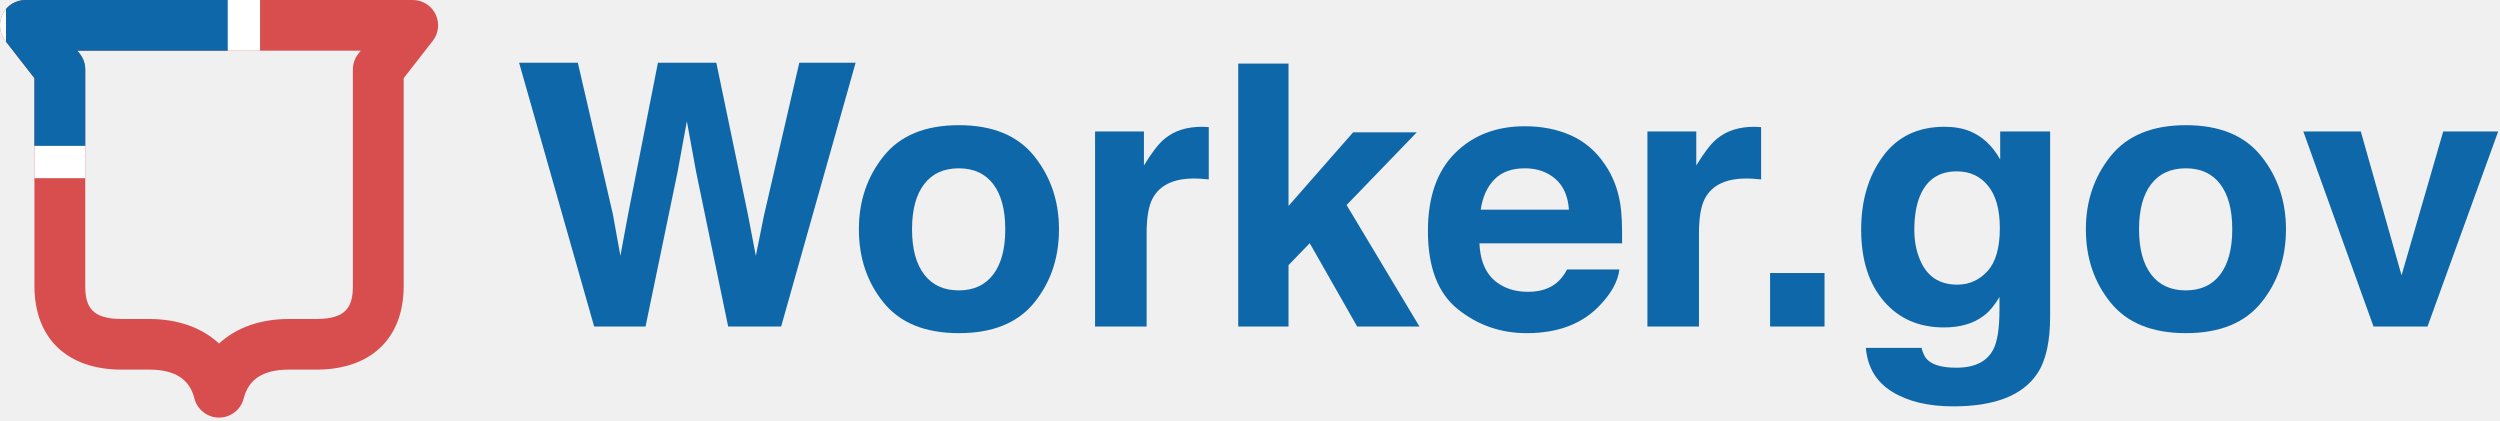
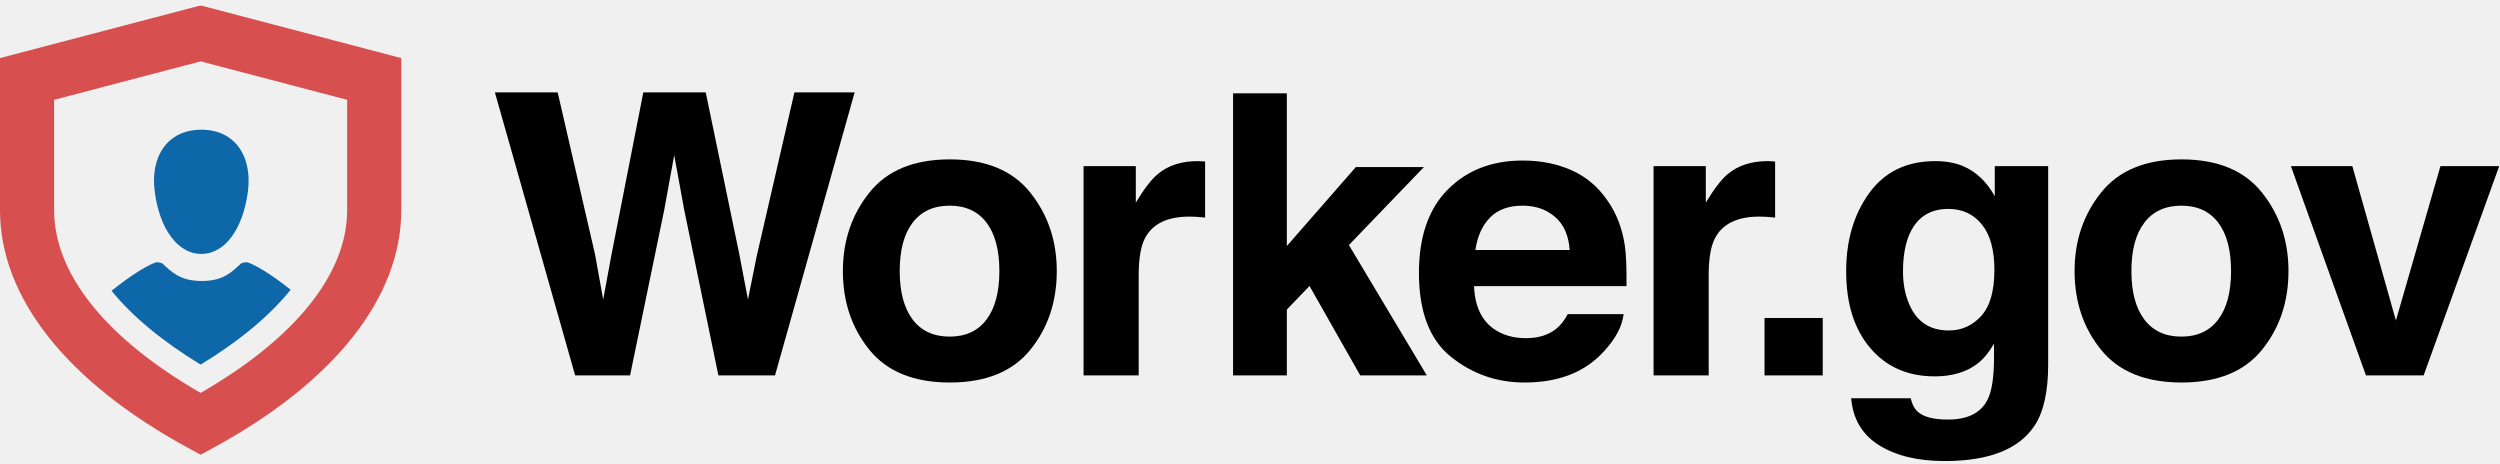
- <svg xmlns="http://www.w3.org/2000/svg" xmlns:xlink="http://www.w3.org/1999/xlink" width="232px" height="39px" viewBox="0 0 232 39" version="1.1">
+ <svg xmlns="http://www.w3.org/2000/svg" xmlns:xlink="http://www.w3.org/1999/xlink" width="232px" height="43px" viewBox="0 0 232 43" version="1.1">
  <defs>
-     <path d="M7.174,4.699 L7.415,5.007 C7.736,5.42 7.911,5.927 7.911,6.449 L7.911,26.534 C7.911,28.429 8.478,29.603 11.303,29.603 L13.859,29.603 C16.516,29.603 18.746,30.414 20.328,31.88 C21.911,30.414 24.14,29.603 26.798,29.603 L29.354,29.603 C32.179,29.603 32.746,28.429 32.746,26.534 L32.746,6.449 C32.746,5.927 32.921,5.42 33.242,5.007 L33.483,4.699 L7.174,4.699 Z M20.328,38.752 C19.247,38.752 18.304,38.018 18.041,36.973 C17.59,35.175 16.222,34.302 13.859,34.302 L11.303,34.302 C6.226,34.302 3.195,31.398 3.195,26.534 L3.195,7.254 L0.496,3.791 C-0.057,3.082 -0.156,2.122 0.24,1.317 C0.636,0.511 1.458,0 2.358,0 L38.299,0 C39.2,0 40.021,0.511 40.417,1.317 C40.813,2.122 40.714,3.082 40.162,3.791 L37.462,7.254 L37.462,26.534 C37.462,31.398 34.431,34.302 29.354,34.302 L26.798,34.302 C24.435,34.302 23.067,35.175 22.616,36.973 C22.353,38.018 21.41,38.752 20.328,38.752 L20.328,38.752 Z" id="path-1" />
+     <polygon id="path-1" points="0 42.684 231.928 42.684 231.928 0.401 0 0.401" />
  </defs>
  <g id="Page-1" stroke="none" stroke-width="1" fill="none" fill-rule="evenodd">
-     <g id="home" transform="translate(-120, -92)">
-       <g id="logo" transform="translate(120, 92)">
-         <polygon id="Fill-1" fill="#0E67A8" fill-rule="evenodd" points="53.622 5.819 56.866 19.84 57.572 23.742 58.281 19.92 61.057 5.819 66.474 5.819 69.393 19.838 70.141 23.742 70.899 19.99 74.175 5.819 79.402 5.819 72.49 30.302 67.574 30.302 64.607 15.985 63.74 11.251 62.873 15.985 59.906 30.302 55.138 30.302 48.171 5.819" />
-         <path d="M92.172,25.471 C92.916,24.487 93.289,23.089 93.289,21.275 C93.289,19.462 92.916,18.066 92.172,17.087 C91.427,16.109 90.36,15.619 88.972,15.619 C87.582,15.619 86.512,16.109 85.763,17.087 C85.012,18.066 84.637,19.462 84.637,21.275 C84.637,23.089 85.012,24.487 85.763,25.471 C86.512,26.456 87.582,26.948 88.972,26.948 C90.36,26.948 91.427,26.456 92.172,25.471 Z M95.973,28.088 C94.439,29.974 92.111,30.917 88.988,30.917 C85.865,30.917 83.537,29.974 82.004,28.088 C80.47,26.201 79.704,23.931 79.704,21.275 C79.704,18.664 80.47,16.402 82.004,14.487 C83.537,12.574 85.865,11.616 88.988,11.616 C92.111,11.616 94.439,12.574 95.973,14.487 C97.506,16.402 98.273,18.664 98.273,21.275 C98.273,23.931 97.506,26.201 95.973,28.088 Z" id="Fill-2" fill="#0E67A8" fill-rule="evenodd" />
-         <path d="M111.766,11.774 C111.827,11.78 111.963,11.788 112.174,11.799 L112.174,16.649 C111.874,16.616 111.607,16.594 111.374,16.582 C111.141,16.572 110.952,16.566 110.808,16.566 C108.896,16.566 107.612,17.187 106.957,18.426 C106.59,19.124 106.407,20.199 106.407,21.649 L106.407,30.303 L101.623,30.303 L101.623,12.197 L106.157,12.197 L106.157,15.354 C106.89,14.147 107.53,13.322 108.074,12.879 C108.963,12.137 110.118,11.766 111.541,11.766 C111.63,11.766 111.705,11.768 111.766,11.774" id="Fill-4" fill="#0E67A8" fill-rule="evenodd" />
-         <polygon id="Fill-6" fill="#0E67A8" fill-rule="evenodd" points="114.908 5.902 119.575 5.902 119.575 19.11 125.568 12.281 131.475 12.281 124.963 19.026 131.727 30.303 125.945 30.303 121.543 22.567 119.575 24.606 119.575 30.303 114.908 30.303" />
-         <path d="M138.677,16.654 C138.005,17.343 137.584,18.278 137.411,19.456 L145.596,19.456 C145.509,18.2 145.088,17.246 144.33,16.595 C143.573,15.945 142.634,15.619 141.513,15.619 C140.294,15.619 139.348,15.964 138.677,16.654 M145.783,12.564 C147.051,13.13 148.098,14.023 148.923,15.243 C149.668,16.319 150.15,17.566 150.371,18.986 C150.499,19.817 150.551,21.015 150.527,22.579 L137.294,22.579 C137.369,24.395 138.001,25.669 139.195,26.399 C139.921,26.853 140.793,27.08 141.814,27.08 C142.896,27.08 143.776,26.804 144.452,26.25 C144.82,25.951 145.147,25.535 145.43,25.004 L150.279,25.004 C150.152,26.079 149.565,27.169 148.519,28.276 C146.891,30.037 144.612,30.917 141.683,30.917 C139.265,30.917 137.132,30.174 135.283,28.69 C133.435,27.204 132.511,24.788 132.511,21.441 C132.511,18.305 133.344,15.9 135.013,14.226 C136.682,12.553 138.848,11.716 141.511,11.716 C143.092,11.716 144.516,11.999 145.783,12.564" id="Fill-8" fill="#0E67A8" fill-rule="evenodd" />
-         <path d="M163.023,11.774 C163.084,11.78 163.22,11.788 163.431,11.799 L163.431,16.649 C163.131,16.616 162.865,16.594 162.631,16.582 C162.398,16.572 162.209,16.566 162.065,16.566 C160.153,16.566 158.869,17.187 158.214,18.426 C157.847,19.124 157.664,20.199 157.664,21.649 L157.664,30.303 L152.88,30.303 L152.88,12.197 L157.414,12.197 L157.414,15.354 C158.148,14.147 158.786,13.322 159.331,12.879 C160.22,12.137 161.376,11.766 162.797,11.766 C162.887,11.766 162.962,11.768 163.023,11.774" id="Fill-10" fill="#0E67A8" fill-rule="evenodd" />
-         <polygon id="Fill-12" fill="#0E67A8" fill-rule="evenodd" points="164.265 30.302 169.316 30.302 169.316 25.336 164.265 25.336" />
-         <path d="M184.439,25.162 C185.202,24.326 185.585,22.994 185.585,21.167 C185.585,19.451 185.222,18.144 184.497,17.247 C183.772,16.35 182.801,15.902 181.584,15.902 C179.924,15.902 178.779,16.683 178.148,18.243 C177.816,19.074 177.65,20.099 177.65,21.316 C177.65,22.369 177.827,23.305 178.181,24.124 C178.823,25.652 179.974,26.416 181.634,26.416 C182.74,26.416 183.676,25.998 184.439,25.162 M182.821,12.181 C183.975,12.658 184.907,13.532 185.618,14.805 L185.618,12.198 L190.252,12.198 L190.252,29.373 C190.252,31.709 189.857,33.469 189.068,34.654 C187.712,36.692 185.112,37.711 181.267,37.711 C178.945,37.711 177.05,37.257 175.583,36.349 C174.116,35.441 173.305,34.084 173.15,32.279 L178.317,32.279 C178.45,32.833 178.667,33.232 178.967,33.475 C179.478,33.907 180.339,34.123 181.551,34.123 C183.262,34.123 184.407,33.552 184.984,32.412 C185.362,31.681 185.551,30.452 185.551,28.725 L185.551,27.562 C185.096,28.337 184.606,28.919 184.084,29.306 C183.139,30.026 181.912,30.386 180.401,30.386 C178.067,30.386 176.203,29.569 174.808,27.936 C173.413,26.302 172.716,24.091 172.716,21.3 C172.716,18.609 173.387,16.347 174.73,14.515 C176.073,12.682 177.976,11.766 180.441,11.766 C181.35,11.766 182.144,11.904 182.821,12.181" id="Fill-14" fill="#0E67A8" fill-rule="evenodd" />
-         <path d="M206.037,25.471 C206.782,24.487 207.154,23.089 207.154,21.275 C207.154,19.462 206.782,18.066 206.037,17.087 C205.293,16.109 204.226,15.619 202.837,15.619 C201.448,15.619 200.378,16.109 199.628,17.087 C198.878,18.066 198.503,19.462 198.503,21.275 C198.503,23.089 198.878,24.487 199.628,25.471 C200.378,26.456 201.448,26.948 202.837,26.948 C204.226,26.948 205.293,26.456 206.037,25.471 M209.838,28.088 C208.305,29.974 205.976,30.917 202.854,30.917 C199.731,30.917 197.403,29.974 195.87,28.088 C194.336,26.201 193.569,23.931 193.569,21.275 C193.569,18.664 194.336,16.402 195.87,14.487 C197.403,12.574 199.731,11.616 202.854,11.616 C205.976,11.616 208.305,12.574 209.838,14.487 C211.372,16.402 212.138,18.664 212.138,21.275 C212.138,23.931 211.372,26.201 209.838,28.088" id="Fill-15" fill="#0E67A8" fill-rule="evenodd" />
-         <polygon id="Fill-16" fill="#0E67A8" fill-rule="evenodd" points="226.732 12.198 231.832 12.198 225.271 30.303 220.262 30.303 213.747 12.198 219.081 12.198 222.864 25.552" />
+     <g id="logo">
+       <polygon id="Fill-1" fill="#000000" points="51.752 8.572 55.22 23.613 55.976 27.799 56.733 23.699 59.7 8.572 65.491 8.572 68.612 23.611 69.411 27.799 70.221 23.774 73.723 8.572 79.311 8.572 71.922 34.837 66.667 34.837 63.495 19.478 62.568 14.399 61.641 19.478 58.47 34.837 53.373 34.837 45.925 8.572" />
+       <g id="Group-20" transform="translate(0, 0.100784)">
+         <path d="M91.547,29.554 C92.343,28.498 92.742,26.998 92.742,25.052 C92.742,23.107 92.343,21.609 91.547,20.559 C90.752,19.51 89.611,18.985 88.126,18.985 C86.641,18.985 85.498,19.51 84.696,20.559 C83.894,21.609 83.493,23.107 83.493,25.052 C83.493,26.998 83.894,28.498 84.696,29.554 C85.498,30.609 86.641,31.137 88.126,31.137 C89.611,31.137 90.752,30.609 91.547,29.554 Z M95.61,32.36 C93.97,34.384 91.482,35.396 88.144,35.396 C84.806,35.396 82.317,34.384 80.678,32.36 C79.039,30.337 78.219,27.901 78.219,25.052 C78.219,22.251 79.039,19.824 80.678,17.771 C82.317,15.717 84.806,14.69 88.144,14.69 C91.482,14.69 93.97,15.717 95.61,17.771 C97.249,19.824 98.069,22.251 98.069,25.052 C98.069,27.901 97.249,30.337 95.61,32.36 Z" id="Fill-2" fill="#000000" />
+         <path d="M111.399,14.859 C111.464,14.865 111.61,14.875 111.835,14.886 L111.835,20.089 C111.515,20.054 111.229,20.03 110.98,20.018 C110.73,20.007 110.528,20 110.374,20 C108.331,20 106.958,20.666 106.258,21.996 C105.866,22.744 105.67,23.897 105.67,25.453 L105.67,34.737 L100.555,34.737 L100.555,15.314 L105.403,15.314 L105.403,18.7 C106.187,17.405 106.87,16.52 107.452,16.045 C108.402,15.249 109.638,14.85 111.158,14.85 C111.253,14.85 111.333,14.853 111.399,14.859" id="Fill-4" fill="#000000" />
+         <polygon id="Fill-6" fill="#000000" points="114.429 8.561 119.419 8.561 119.419 22.729 125.823 15.403 132.139 15.403 125.177 22.639 132.409 34.736 126.228 34.736 121.522 26.438 119.419 28.625 119.419 34.736 114.429 34.736" />
+         <path d="M138.268,20.094 C137.551,20.834 137.1,21.836 136.916,23.101 L145.665,23.101 C145.572,21.753 145.121,20.73 144.312,20.032 C143.502,19.334 142.499,18.985 141.3,18.985 C139.996,18.985 138.986,19.355 138.268,20.094 M145.866,15.708 C147.22,16.314 148.34,17.272 149.222,18.58 C150.017,19.735 150.534,21.073 150.77,22.596 C150.906,23.489 150.962,24.773 150.937,26.451 L136.791,26.451 C136.87,28.399 137.547,29.765 138.822,30.549 C139.598,31.037 140.531,31.28 141.622,31.28 C142.779,31.28 143.719,30.983 144.442,30.389 C144.836,30.068 145.185,29.622 145.487,29.053 L150.672,29.053 C150.535,30.204 149.908,31.375 148.789,32.563 C147.049,34.451 144.614,35.396 141.482,35.396 C138.897,35.396 136.617,34.599 134.64,33.006 C132.665,31.413 131.677,28.821 131.677,25.23 C131.677,21.866 132.568,19.285 134.352,17.49 C136.136,15.695 138.451,14.797 141.298,14.797 C142.988,14.797 144.511,15.101 145.866,15.708" id="Fill-8" fill="#000000" />
+         <path d="M164.295,14.859 C164.36,14.865 164.506,14.875 164.731,14.886 L164.731,20.089 C164.41,20.054 164.125,20.03 163.876,20.018 C163.627,20.007 163.424,20 163.27,20 C161.227,20 159.854,20.666 159.154,21.996 C158.762,22.744 158.566,23.897 158.566,25.453 L158.566,34.737 L153.452,34.737 L153.452,15.314 L158.299,15.314 L158.299,18.7 C159.083,17.405 159.766,16.52 160.348,16.045 C161.298,15.249 162.534,14.85 164.054,14.85 C164.149,14.85 164.229,14.853 164.295,14.859" id="Fill-10" fill="#000000" />
        <mask id="mask-2" fill="white">
          <use xlink:href="#path-1" />
        </mask>
-         <use id="Fill-17" fill="#D84E4E" fill-rule="evenodd" xlink:href="#path-1" />
-         <rect id="Rectangle" stroke="#FFFFFF" stroke-width="3" fill="#0E67A8" fill-rule="evenodd" mask="url(#mask-2)" x="-0.943" y="-4.699" width="23.577" height="19.735" />
+         <g id="Clip-13" />
+         <polygon id="Fill-12" fill="#000000" mask="url(#mask-2)" points="163.749 34.737 169.149 34.737 169.149 29.409 163.749 29.409" />
+         <path d="M183.856,29.222 C184.672,28.325 185.08,26.896 185.08,24.936 C185.08,23.095 184.693,21.693 183.918,20.731 C183.143,19.768 182.105,19.287 180.804,19.287 C179.03,19.287 177.805,20.125 177.13,21.8 C176.775,22.691 176.599,23.79 176.599,25.096 C176.599,26.225 176.788,27.229 177.166,28.108 C177.852,29.747 179.082,30.567 180.857,30.567 C182.04,30.567 183.039,30.119 183.856,29.222 M182.127,15.296 C183.36,15.807 184.356,16.745 185.116,18.111 L185.116,15.314 L190.07,15.314 L190.07,33.739 C190.07,36.245 189.648,38.134 188.804,39.405 C187.355,41.591 184.576,42.684 180.465,42.684 C177.982,42.684 175.957,42.197 174.389,41.222 C172.82,40.249 171.954,38.793 171.787,36.857 L177.311,36.857 C177.454,37.451 177.685,37.878 178.006,38.14 C178.552,38.604 179.473,38.835 180.768,38.835 C182.597,38.835 183.821,38.223 184.438,37 C184.843,36.216 185.045,34.897 185.045,33.044 L185.045,31.796 C184.557,32.628 184.035,33.252 183.476,33.668 C182.466,34.44 181.154,34.826 179.538,34.826 C177.044,34.826 175.051,33.95 173.56,32.197 C172.069,30.445 171.324,28.072 171.324,25.079 C171.324,22.192 172.042,19.766 173.477,17.799 C174.912,15.833 176.948,14.851 179.582,14.851 C180.554,14.851 181.402,14.999 182.127,15.296" id="Fill-14" fill="#000000" mask="url(#mask-2)" />
+         <path d="M205.85,29.554 C206.645,28.498 207.043,26.998 207.043,25.052 C207.043,23.107 206.645,21.609 205.85,20.559 C205.053,19.51 203.913,18.985 202.428,18.985 C200.943,18.985 199.8,19.51 198.998,20.559 C198.196,21.609 197.795,23.107 197.795,25.052 C197.795,26.998 198.196,28.498 198.998,29.554 C199.8,30.609 200.943,31.137 202.428,31.137 C203.913,31.137 205.053,30.609 205.85,29.554 M209.912,32.36 C208.273,34.384 205.784,35.396 202.446,35.396 C199.108,35.396 196.619,34.384 194.98,32.36 C193.341,30.337 192.521,27.901 192.521,25.052 C192.521,22.251 193.341,19.824 194.98,17.771 C196.619,15.717 199.108,14.69 202.446,14.69 C205.784,14.69 208.273,15.717 209.912,17.771 C211.551,19.824 212.371,22.251 212.371,25.052 C212.371,27.901 211.551,30.337 209.912,32.36" id="Fill-15" fill="#000000" mask="url(#mask-2)" />
+         <polygon id="Fill-16" fill="#000000" mask="url(#mask-2)" points="226.475 15.314 231.928 15.314 224.914 34.737 219.56 34.737 212.594 15.314 218.296 15.314 222.341 29.641" />
+         <path d="M5.022,9.162 L5.022,19.407 C5.022,25.313 9.837,31.302 18.618,36.362 C27.4,31.302 32.215,25.313 32.215,19.407 L32.215,9.162 L18.618,5.593 L5.022,9.162 Z M18.618,42.098 L17.418,41.444 C6.186,35.328 0,27.501 0,19.407 L0,5.289 L18.618,0.402 L37.237,5.289 L37.237,19.407 C37.237,27.501 31.051,35.328 19.819,41.444 L18.618,42.098 Z" id="Fill-17" fill="#D84F4F" mask="url(#mask-2)" />
+         <path d="M22.362,24.357 C21.522,25.125 20.744,25.975 18.721,25.975 C16.699,25.975 15.921,25.125 15.081,24.357 C15.022,24.304 14.71,24.232 14.602,24.232 C14.102,24.232 12.02,25.507 10.352,26.887 C12.267,29.244 15.043,31.557 18.618,33.736 C22.245,31.526 25.053,29.178 26.969,26.786 C25.323,25.445 23.329,24.232 22.842,24.232 C22.734,24.232 22.421,24.304 22.362,24.357" id="Fill-18" fill="#0E67A8" mask="url(#mask-2)" />
+         <path d="M21.943,13.284 C21.169,12.4 20.041,11.933 18.681,11.933 C17.321,11.933 16.193,12.4 15.419,13.284 C14.493,14.341 14.119,15.928 14.368,17.753 C14.841,21.224 16.534,23.466 18.681,23.466 C20.828,23.466 22.522,21.224 22.995,17.753 C23.243,15.928 22.87,14.341 21.943,13.284" id="Fill-19" fill="#0E67A8" mask="url(#mask-2)" />
      </g>
    </g>
  </g>
</svg>
